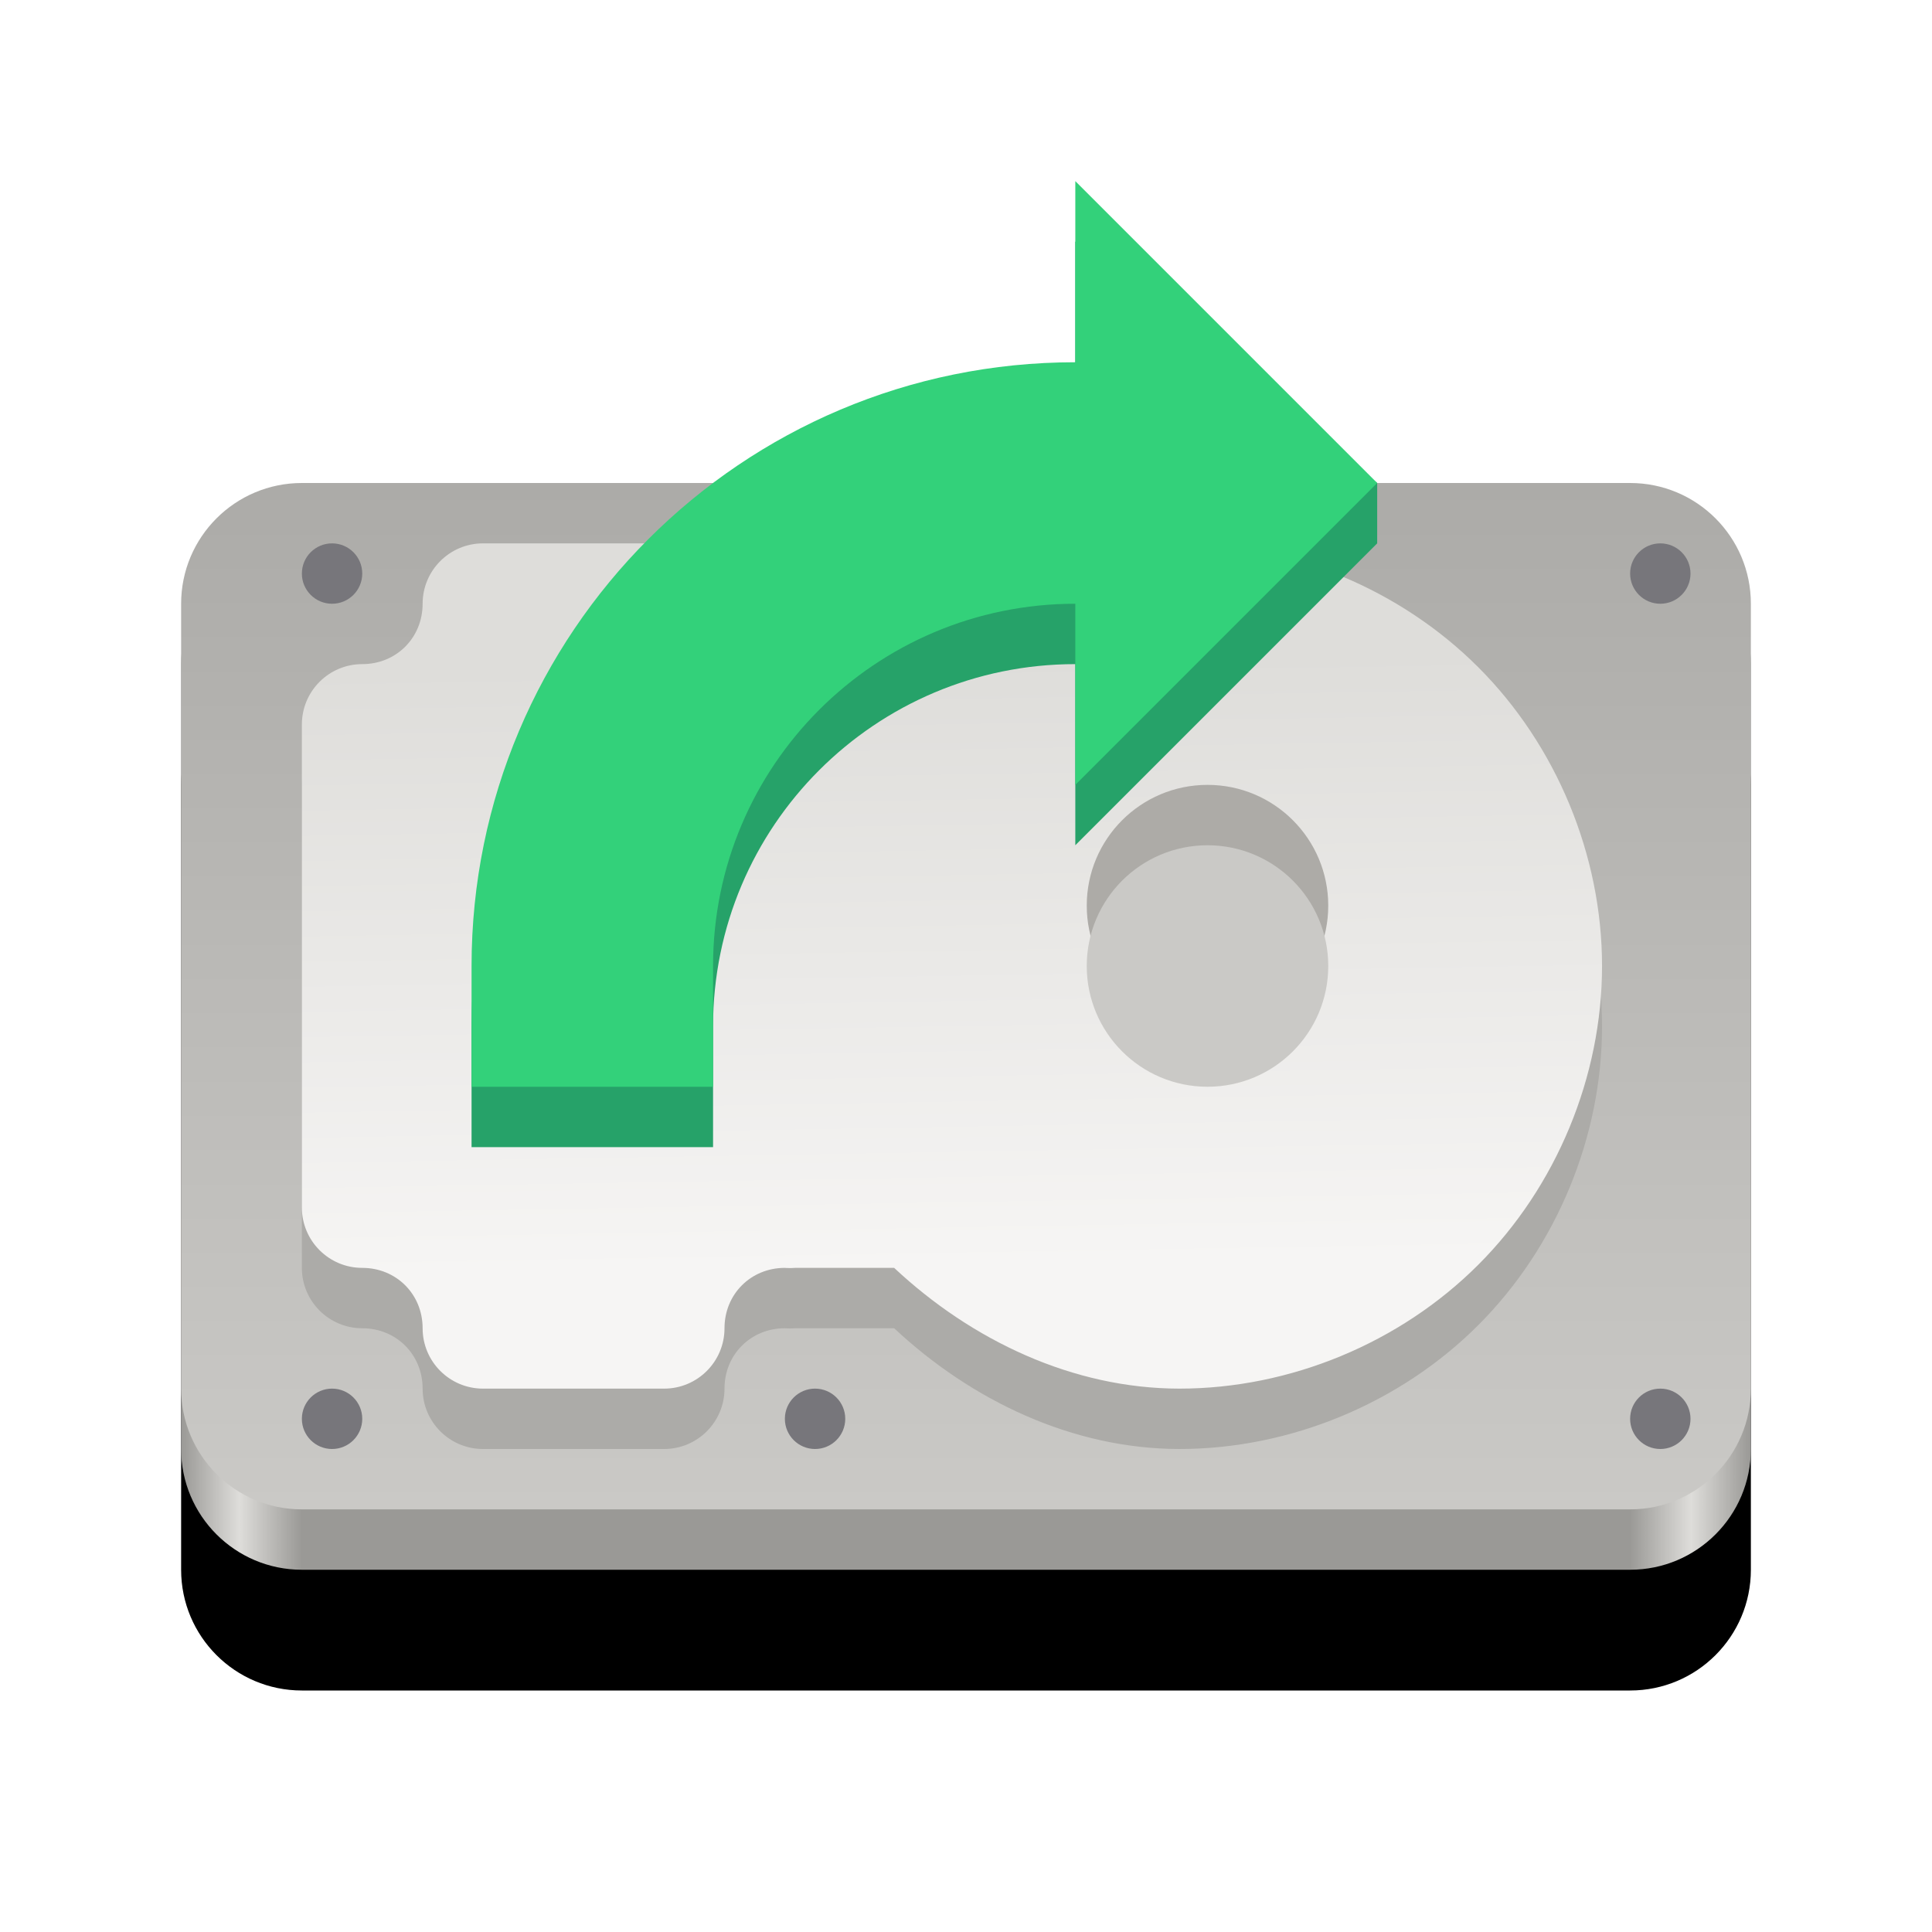
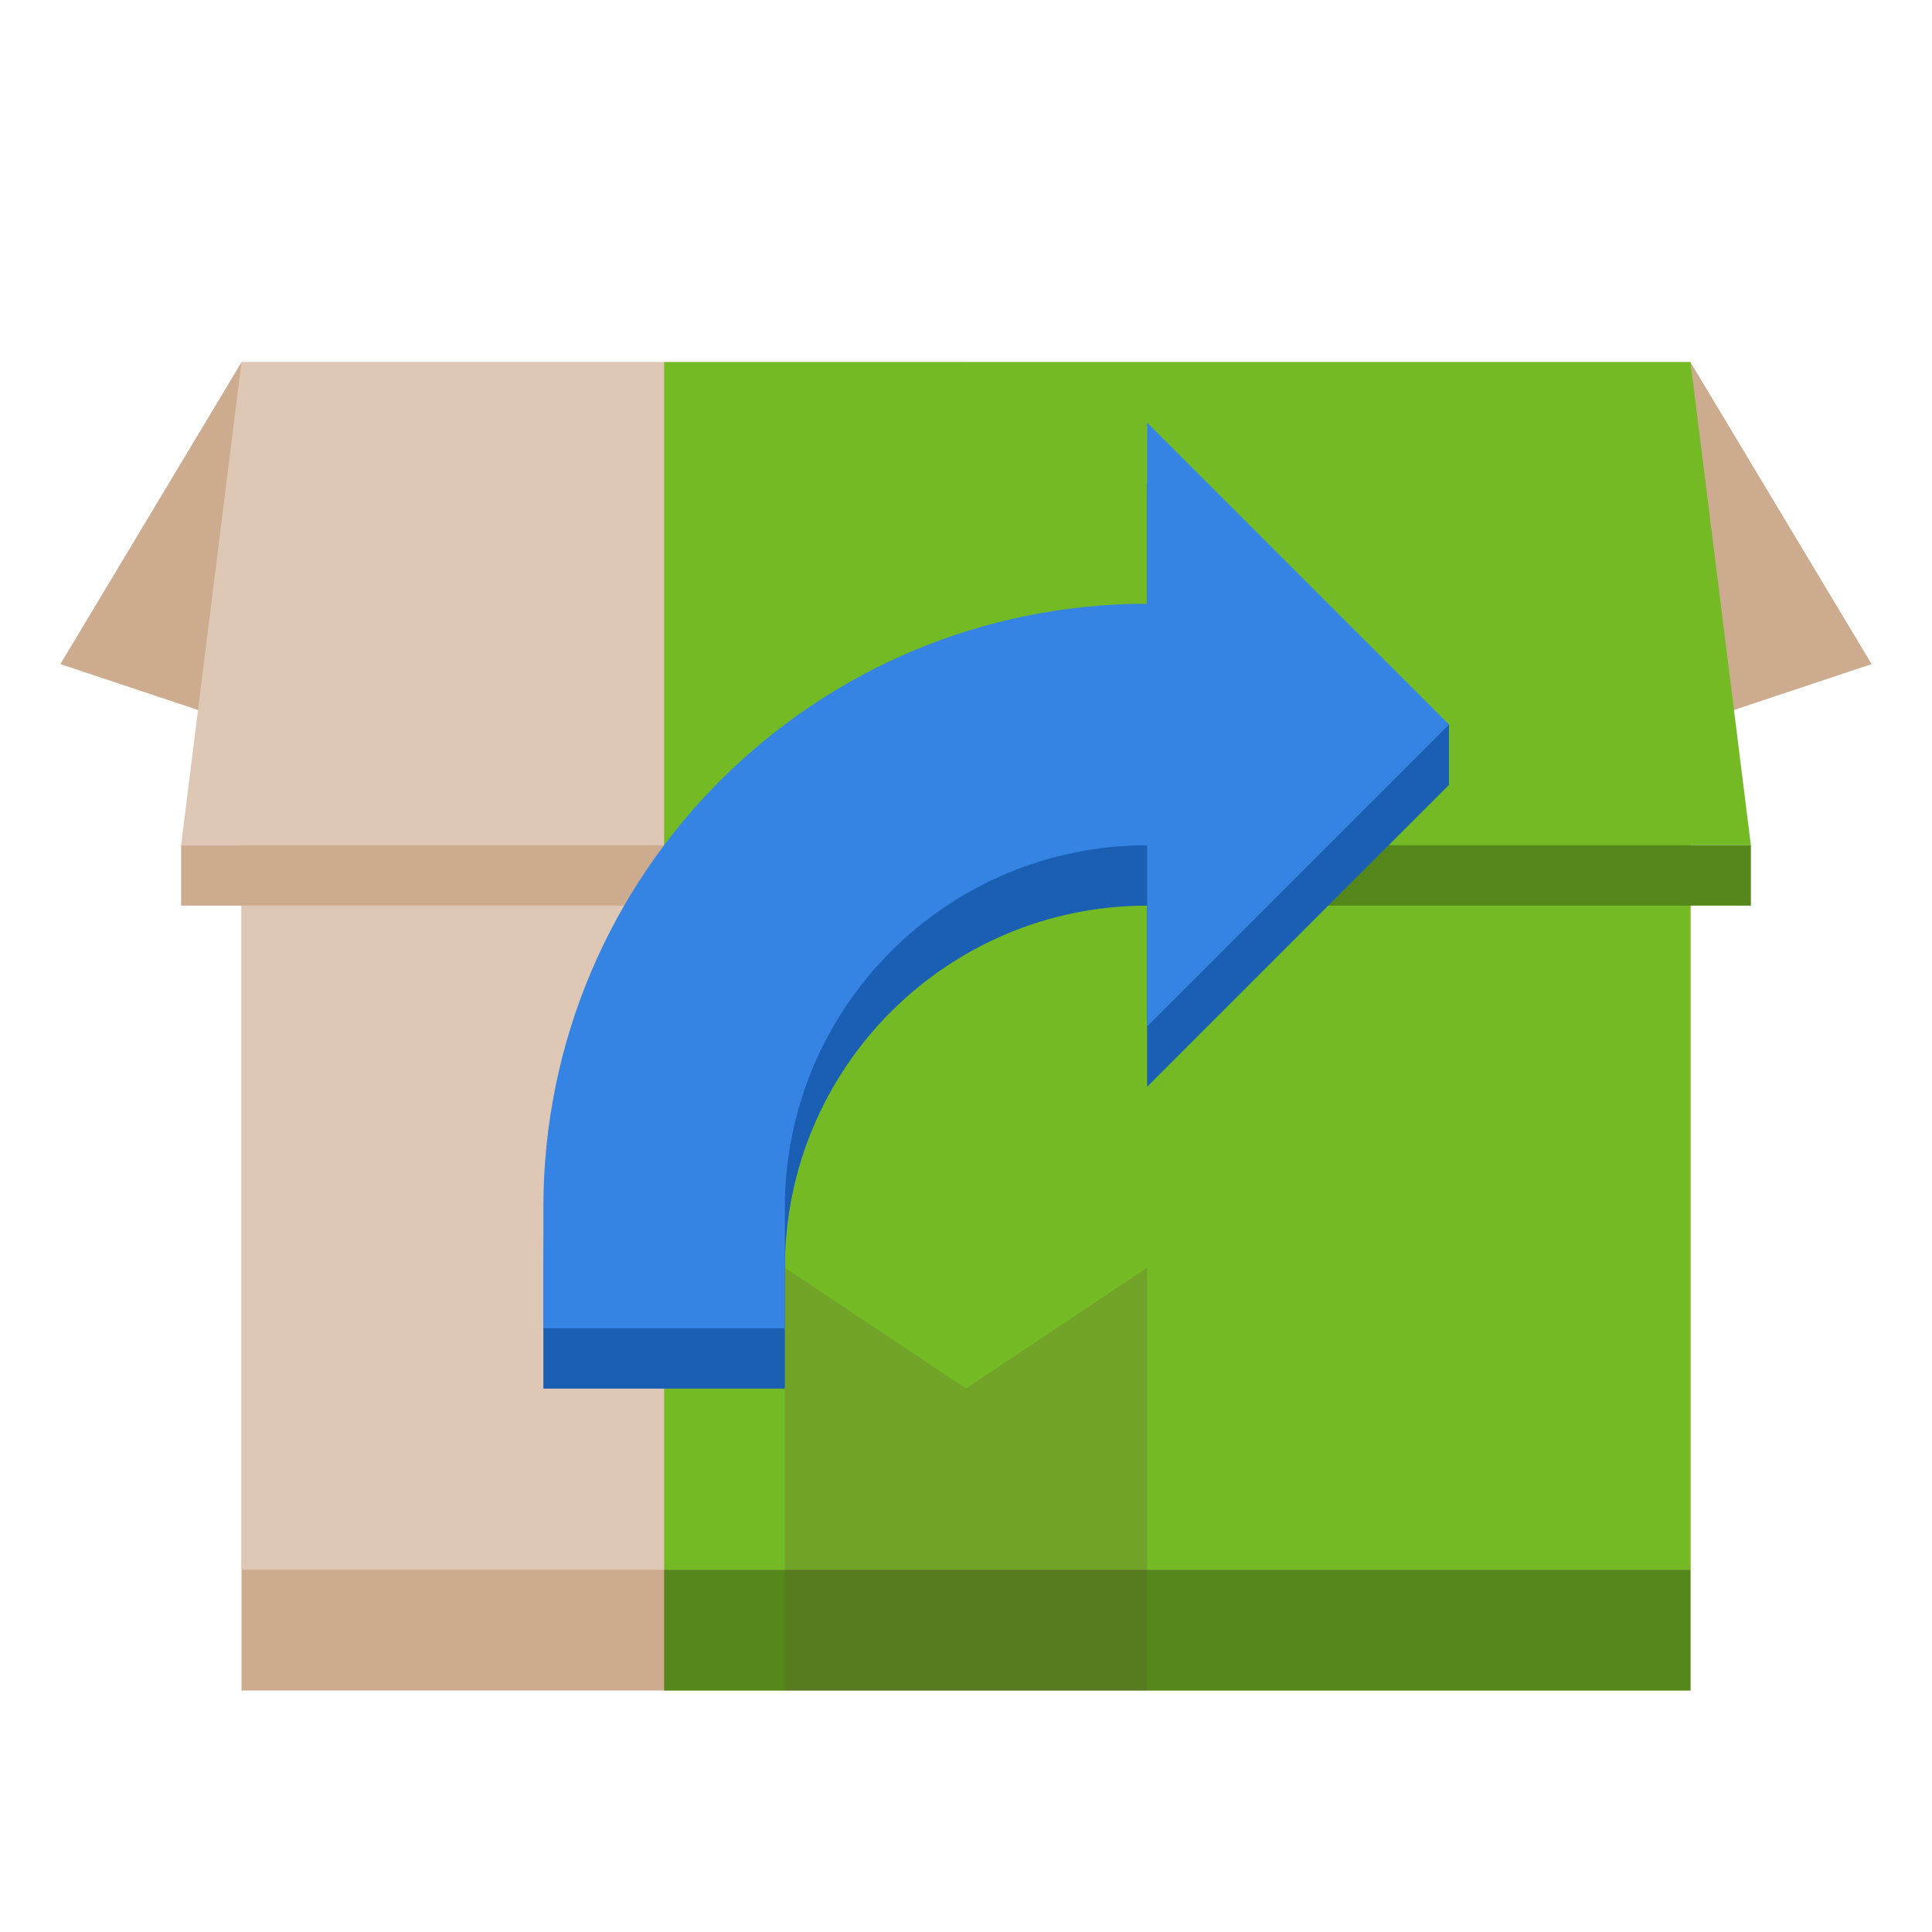
<svg xmlns="http://www.w3.org/2000/svg" width="128" height="128" version="1.1" viewBox="0 0 128 128">
-   <defs>
-     <linearGradient id="c" x1="10" x2="10" y1="3" y2="37" gradientTransform="matrix(2 0 0 2 -4.663e-7 26)" gradientUnits="userSpaceOnUse">
-       <stop stop-color="#acaba8" offset="0" />
-       <stop stop-color="#cac9c6" offset="1" />
-     </linearGradient>
-     <linearGradient id="b" x1="3" x2="29" y1="17" y2="17" gradientTransform="matrix(4 0 0 4 -2.663e-7 4)" gradientUnits="userSpaceOnUse">
-       <stop stop-color="#9a9996" offset="0" />
-       <stop stop-color="#deddda" offset=".037" />
-       <stop stop-color="#9a9996" offset=".077" />
-       <stop stop-color="#9a9996" offset=".923" />
-       <stop stop-color="#deddda" offset=".962" />
-       <stop stop-color="#9a9996" offset="1" />
-     </linearGradient>
-     <linearGradient id="a" x1="13.17" x2="13" y1="21" y2="11" gradientTransform="scale(4)" gradientUnits="userSpaceOnUse">
-       <stop stop-color="#f6f5f4" offset="0" />
-       <stop stop-color="#deddda" offset="1" />
-     </linearGradient>
-   </defs>
-   <rect x="12" y="44" width="104" height="68" ry="8" stroke-width="4" />
-   <rect x="12" y="36" width="104" height="68" ry="8" fill="url(#b)" stroke-width="4" />
-   <rect x="12" y="32" width="104" height="68" ry="8" fill="url(#c)" stroke-width="4" />
-   <rect x="108" y="92" width="4" height="4" ry="2" fill="#77767b" stroke-width="4" />
-   <rect x="108" y="36" width="4" height="4" ry="2" fill="#77767b" stroke-width="4" />
-   <rect x="52" y="36" width="4" height="4" ry="2" fill="#77767b" stroke-width="4" />
-   <rect x="20" y="36" width="4" height="4" ry="2" fill="#77767b" stroke-width="4" />
-   <rect x="20" y="92" width="4" height="4" ry="2" fill="#77767b" stroke-width="4" />
-   <rect x="52" y="92" width="4" height="4" ry="2" fill="#77767b" stroke-width="4" />
-   <path d="m32 40a4 4 0 0 0 -4 4c0 2.256-1.744 4-4 4a4 4 0 0 0 -4 4v32a4 4 0 0 0 4 4c2.256 0 4 1.744 4 4a4 4 0 0 0 4 4h12a4 4 0 0 0 4 -4c0-2.254 1.74-3.996 3.992-4 0.043 0.001 0.086 0.005 0.125 8e-3a4 4 0 0 0 0.562 -8e-3h6.562c5.143 4.813 11.847 7.995 18.898 8 7.33 0 14.614-3.02 19.797-8.203s8.203-12.466 8.203-19.797-3.02-14.614-8.203-19.797c-5.183-5.183-12.466-8.203-19.797-8.203a4 4 0 0 0 -8e-3 0c-7.042 0.01-13.73 3.196-18.867 8h-7.266c-2.256 0-4-1.744-4-4a4 4 0 0 0 -4 -4z" fill="#acaba8" stroke-width="4" />
-   <path d="m32 36a4 4 0 0 0 -4 4c0 2.256-1.744 4-4 4a4 4 0 0 0 -4 4v32a4 4 0 0 0 4 4c2.256 0 4 1.744 4 4a4 4 0 0 0 4 4h12a4 4 0 0 0 4 -4c0-2.254 1.74-3.996 3.992-4 0.043 0.001 0.086 0.005 0.125 8e-3a4 4 0 0 0 0.562 -8e-3h6.562c5.143 4.813 11.847 7.995 18.898 8 7.33 0 14.614-3.02 19.797-8.203s8.203-12.466 8.203-19.797-3.02-14.614-8.203-19.797c-5.183-5.183-12.466-8.203-19.797-8.203a4 4 0 0 0 -8e-3 0c-7.042 0.011-13.73 3.196-18.867 8h-7.266c-2.256 0-4-1.744-4-4a4 4 0 0 0 -4 -4z" fill="url(#a)" stroke-width="4" />
-   <rect x="72" y="52" width="16" height="16" ry="8" fill="#adaba7" fill-opacity=".996" stroke-width="4" />
-   <rect x="72" y="56" width="16" height="16" ry="8" fill="#cac9c6" fill-opacity=".996" stroke-width="4" />
-   <path d="m71.242 16v12c-22.091 0-40 17.909-40 40v8h16v-8c0-13.255 10.745-24 24-24v12l20-20v-4z" fill="#26a269" />
-   <path d="m71.242 12v12c-22.091 0-40 17.909-40 40v8h16v-8c0-13.255 10.745-24 24-24v12l20-20z" fill="#33d17a" />
+   <g transform="matrix(2,0,0,2,0,36)">
+     <path d="m8-6-6 10 6 2z" fill="#cdab8f" />
+     <path d="m56-6 6 10-6 2z" fill="#cdab8f" />
+     <rect x="8" y="-6" width="48" height="44" ry="0" fill="#cdab8f" />
+     <rect x="8" y="-6" width="48" height="40" ry="0" fill="#dec7b4" />
+     <rect x="22" y="-6" width="34" height="40" fill="#73ba25" />
+     <rect x="22" y="34" width="34" height="4" fill="#54881b" />
+     <path d="m26 24v14h12v-14l-6 4z" fill="#63452c" opacity=".2" />
+     <path d="m8-6-2 16h26v-16z" fill="#dec7b4" />
+     <path d="m22 10h36l-2-16h-34z" fill="#73ba25" />
+     <rect x="6" y="10" width="26" height="2" fill="#cdab8f" />
+     <rect x="22" y="10" width="36" height="2" fill="#54881b" />
+   </g>
+   <path d="m76 32v12c-22.091 0-40 17.909-40 40v8h16v-8c0-13.255 10.745-24 24-24v12l20-20v-4z" fill="#1a5fb4" />
+   <path d="m76 28v12c-22.091 0-40 17.909-40 40v8h16v-8c0-13.255 10.745-24 24-24v12l20-20z" fill="#3584e4" />
</svg>
